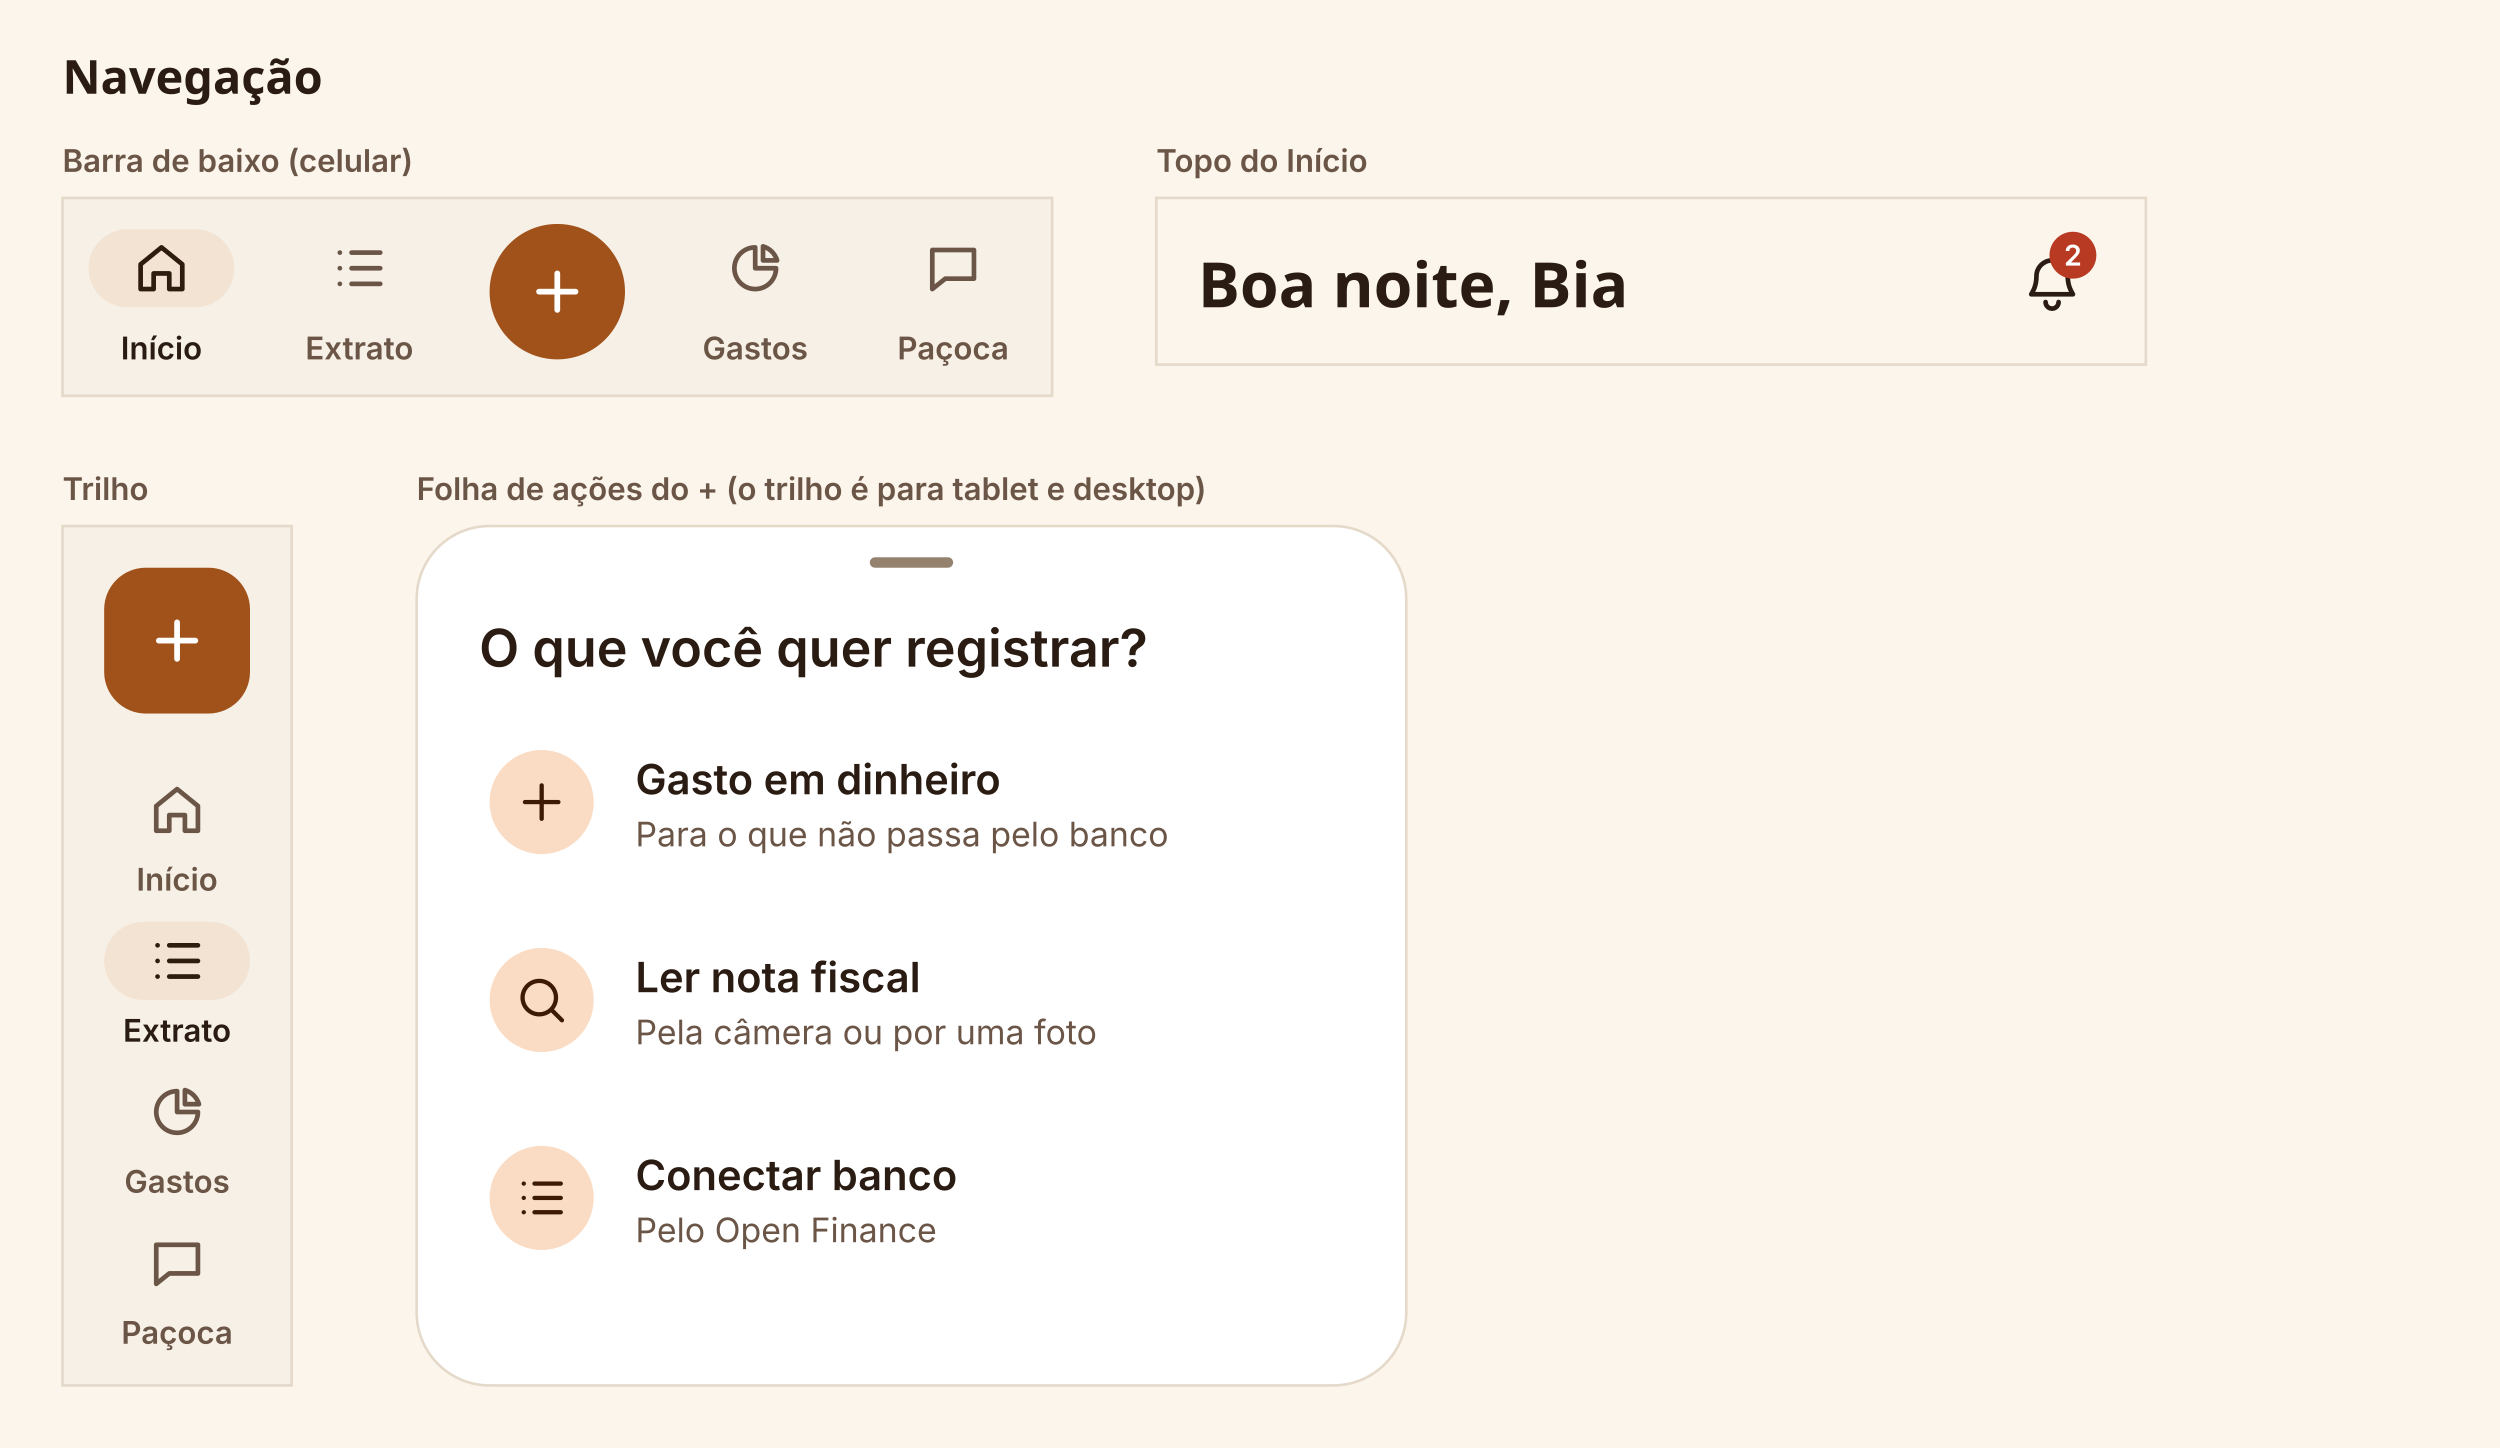
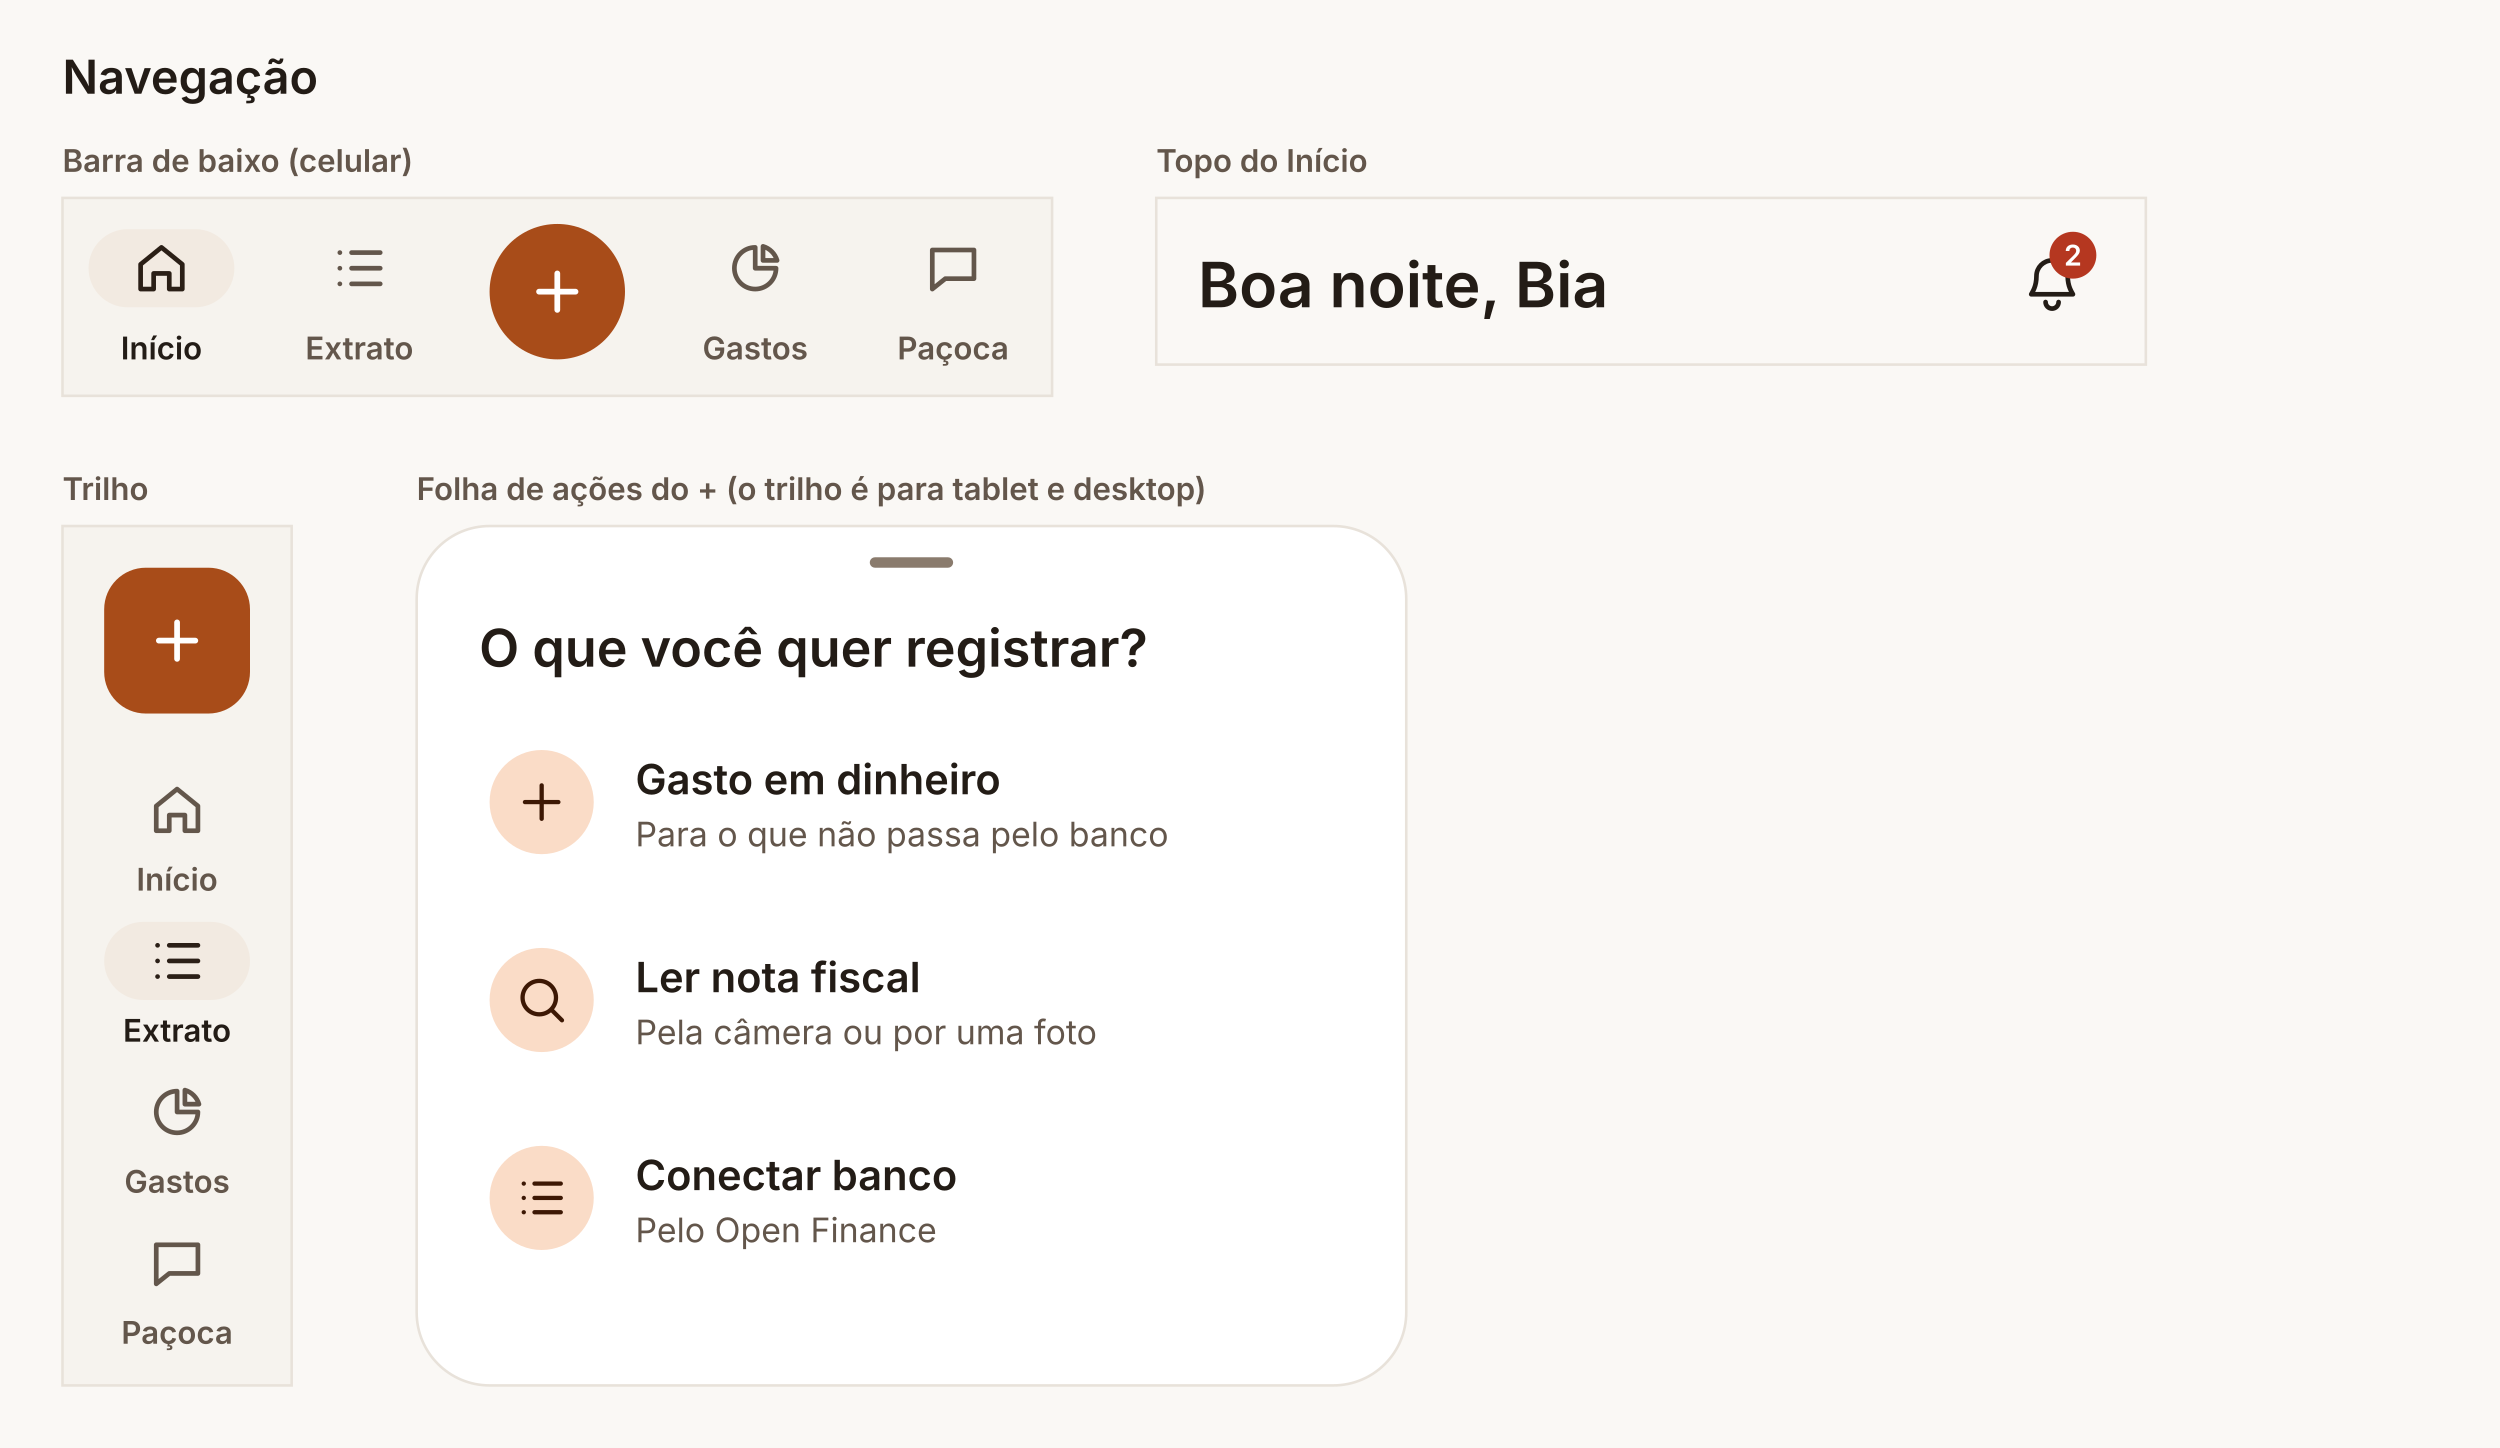
<svg xmlns="http://www.w3.org/2000/svg" viewBox="0 0 960 556" role="img" aria-labelledby="t">
-   <rect width="960" height="556" fill="#FBF5EC" />
-   <text x="24" y="36" font-family="'Baloo 2', ui-rounded, system-ui, sans-serif" font-size="18" font-weight="600" fill="#2A1C12" text-anchor="start">Navegação</text>
-   <text x="24" y="66" font-family="Figtree, Inter, system-ui, sans-serif" font-size="12" font-weight="600" fill="#6B5546" text-anchor="start">Barra de baixo (celular)</text>
-   <rect x="24" y="76" width="380" height="76" rx="0" fill="#F7F0E6" stroke="#E5D9CA" stroke-width="1" />
-   <rect x="34" y="88" width="56" height="30" rx="15" fill="#F3E3D3" />
-   <path d="M4 10.5 12 4l8 6.5V20h-5v-6H9v6H4Z" transform="translate(50 91) scale(1)" fill="none" stroke="#2E1C0F" stroke-width="1.8" stroke-linecap="round" stroke-linejoin="round" />
-   <text x="62" y="138" font-family="Figtree, Inter, system-ui, sans-serif" font-size="12" font-weight="600" fill="#2A1C12" text-anchor="middle">Início</text>
-   <path d="M9 6h11M9 12h11M9 18h11M4.5 6h.01M4.5 12h.01M4.5 18h.01" transform="translate(126 91) scale(1)" fill="none" stroke="#6B5546" stroke-width="1.8" stroke-linecap="round" stroke-linejoin="round" />
-   <text x="138" y="138" font-family="Figtree, Inter, system-ui, sans-serif" font-size="12" font-weight="600" fill="#6B5546" text-anchor="middle">Extrato</text>
-   <circle cx="214" cy="112" r="26" fill="#A0521A" />
+   <rect width="960" height="556" fill="#FAF8F5" />
+   <text x="24" y="36" font-family="'Plus Jakarta Sans', Inter, system-ui, sans-serif" font-size="18" font-weight="600" fill="#231C16" text-anchor="start">Navegação</text>
+   <text x="24" y="66" font-family="Inter, system-ui, -apple-system, sans-serif" font-size="12" font-weight="600" fill="#63564B" text-anchor="start">Barra de baixo (celular)</text>
+   <rect x="24" y="76" width="380" height="76" rx="0" fill="#F6F3EE" stroke="#E8E2DA" stroke-width="1" />
+   <rect x="34" y="88" width="56" height="30" rx="15" fill="#F2EAE1" />
+   <path d="M4 10.5 12 4l8 6.5V20h-5v-6H9v6H4Z" transform="translate(50 91) scale(1)" fill="none" stroke="#2B1F16" stroke-width="1.8" stroke-linecap="round" stroke-linejoin="round" />
+   <text x="62" y="138" font-family="Inter, system-ui, -apple-system, sans-serif" font-size="12" font-weight="600" fill="#231C16" text-anchor="middle">Início</text>
+   <path d="M9 6h11M9 12h11M9 18h11M4.5 6h.01M4.5 12h.01M4.5 18h.01" transform="translate(126 91) scale(1)" fill="none" stroke="#63564B" stroke-width="1.8" stroke-linecap="round" stroke-linejoin="round" />
+   <text x="138" y="138" font-family="Inter, system-ui, -apple-system, sans-serif" font-size="12" font-weight="600" fill="#63564B" text-anchor="middle">Extrato</text>
+   <circle cx="214" cy="112" r="26" fill="#A84C19" />
  <path d="M12 5v14M5 12h14" transform="translate(202 100) scale(1)" fill="none" stroke="#FFFFFF" stroke-width="2.2" stroke-linecap="round" stroke-linejoin="round" />
-   <path d="M12 4a8 8 0 1 0 8 8h-8ZM15 3.6A8 8 0 0 1 20.4 9H15Z" transform="translate(278 91) scale(1)" fill="none" stroke="#6B5546" stroke-width="1.8" stroke-linecap="round" stroke-linejoin="round" />
-   <text x="290" y="138" font-family="Figtree, Inter, system-ui, sans-serif" font-size="12" font-weight="600" fill="#6B5546" text-anchor="middle">Gastos</text>
-   <path d="M4 5h16v11H9l-5 4Z" transform="translate(354 91) scale(1)" fill="none" stroke="#6B5546" stroke-width="1.8" stroke-linecap="round" stroke-linejoin="round" />
-   <text x="366" y="138" font-family="Figtree, Inter, system-ui, sans-serif" font-size="12" font-weight="600" fill="#6B5546" text-anchor="middle">Paçoca</text>
-   <text x="444" y="66" font-family="Figtree, Inter, system-ui, sans-serif" font-size="12" font-weight="600" fill="#6B5546" text-anchor="start">Topo do Início</text>
-   <rect x="444" y="76" width="380" height="64" rx="0" fill="#FBF5EC" stroke="#E5D9CA" stroke-width="1" />
-   <text x="460" y="118" font-family="'Baloo 2', ui-rounded, system-ui, sans-serif" font-size="24" font-weight="600" fill="#2A1C12" text-anchor="start">Boa noite, Bia</text>
-   <path d="M6 10a6 6 0 0 1 12 0c0 4 1.5 6 2 7H4c.5-1 2-3 2-7ZM9.5 20a2.5 2.5 0 0 0 5 0" transform="translate(776 96) scale(1)" fill="none" stroke="#2A1C12" stroke-width="1.8" stroke-linecap="round" stroke-linejoin="round" />
-   <circle cx="796" cy="98" r="9" fill="#B83A22" />
-   <text x="796" y="102" font-family="Figtree, Inter, system-ui, sans-serif" font-size="11" font-weight="600" fill="#FFFFFF" text-anchor="middle">2</text>
-   <text x="24" y="192" font-family="Figtree, Inter, system-ui, sans-serif" font-size="12" font-weight="600" fill="#6B5546" text-anchor="start">Trilho</text>
-   <rect x="24" y="202" width="88" height="330" rx="0" fill="#F7F0E6" stroke="#E5D9CA" stroke-width="1" />
-   <rect x="40" y="218" width="56" height="56" rx="16" fill="#A0521A" />
+   <path d="M12 4a8 8 0 1 0 8 8h-8ZM15 3.6A8 8 0 0 1 20.4 9H15Z" transform="translate(278 91) scale(1)" fill="none" stroke="#63564B" stroke-width="1.8" stroke-linecap="round" stroke-linejoin="round" />
+   <text x="290" y="138" font-family="Inter, system-ui, -apple-system, sans-serif" font-size="12" font-weight="600" fill="#63564B" text-anchor="middle">Gastos</text>
+   <path d="M4 5h16v11H9l-5 4Z" transform="translate(354 91) scale(1)" fill="none" stroke="#63564B" stroke-width="1.8" stroke-linecap="round" stroke-linejoin="round" />
+   <text x="366" y="138" font-family="Inter, system-ui, -apple-system, sans-serif" font-size="12" font-weight="600" fill="#63564B" text-anchor="middle">Paçoca</text>
+   <text x="444" y="66" font-family="Inter, system-ui, -apple-system, sans-serif" font-size="12" font-weight="600" fill="#63564B" text-anchor="start">Topo do Início</text>
+   <rect x="444" y="76" width="380" height="64" rx="0" fill="#FAF8F5" stroke="#E8E2DA" stroke-width="1" />
+   <text x="460" y="118" font-family="'Plus Jakarta Sans', Inter, system-ui, sans-serif" font-size="24" font-weight="600" fill="#231C16" text-anchor="start">Boa noite, Bia</text>
+   <path d="M6 10a6 6 0 0 1 12 0c0 4 1.5 6 2 7H4c.5-1 2-3 2-7ZM9.5 20a2.5 2.5 0 0 0 5 0" transform="translate(776 96) scale(1)" fill="none" stroke="#231C16" stroke-width="1.8" stroke-linecap="round" stroke-linejoin="round" />
+   <circle cx="796" cy="98" r="9" fill="#B53720" />
+   <text x="796" y="102" font-family="Inter, system-ui, -apple-system, sans-serif" font-size="11" font-weight="600" fill="#FFFFFF" text-anchor="middle">2</text>
+   <text x="24" y="192" font-family="Inter, system-ui, -apple-system, sans-serif" font-size="12" font-weight="600" fill="#63564B" text-anchor="start">Trilho</text>
+   <rect x="24" y="202" width="88" height="330" rx="0" fill="#F6F3EE" stroke="#E8E2DA" stroke-width="1" />
+   <rect x="40" y="218" width="56" height="56" rx="16" fill="#A84C19" />
  <path d="M12 5v14M5 12h14" transform="translate(56 234) scale(1)" fill="none" stroke="#FFFFFF" stroke-width="2.2" stroke-linecap="round" stroke-linejoin="round" />
-   <path d="M4 10.5 12 4l8 6.5V20h-5v-6H9v6H4Z" transform="translate(56 299) scale(1)" fill="none" stroke="#6B5546" stroke-width="1.8" stroke-linecap="round" stroke-linejoin="round" />
-   <text x="68" y="342" font-family="Figtree, Inter, system-ui, sans-serif" font-size="12" font-weight="600" fill="#6B5546" text-anchor="middle">Início</text>
-   <rect x="40" y="354" width="56" height="30" rx="15" fill="#F3E3D3" />
-   <path d="M9 6h11M9 12h11M9 18h11M4.5 6h.01M4.5 12h.01M4.5 18h.01" transform="translate(56 357) scale(1)" fill="none" stroke="#2E1C0F" stroke-width="1.8" stroke-linecap="round" stroke-linejoin="round" />
-   <text x="68" y="400" font-family="Figtree, Inter, system-ui, sans-serif" font-size="12" font-weight="600" fill="#2A1C12" text-anchor="middle">Extrato</text>
-   <path d="M12 4a8 8 0 1 0 8 8h-8ZM15 3.6A8 8 0 0 1 20.4 9H15Z" transform="translate(56 415) scale(1)" fill="none" stroke="#6B5546" stroke-width="1.8" stroke-linecap="round" stroke-linejoin="round" />
-   <text x="68" y="458" font-family="Figtree, Inter, system-ui, sans-serif" font-size="12" font-weight="600" fill="#6B5546" text-anchor="middle">Gastos</text>
-   <path d="M4 5h16v11H9l-5 4Z" transform="translate(56 473) scale(1)" fill="none" stroke="#6B5546" stroke-width="1.8" stroke-linecap="round" stroke-linejoin="round" />
-   <text x="68" y="516" font-family="Figtree, Inter, system-ui, sans-serif" font-size="12" font-weight="600" fill="#6B5546" text-anchor="middle">Paçoca</text>
-   <text x="160" y="192" font-family="Figtree, Inter, system-ui, sans-serif" font-size="12" font-weight="600" fill="#6B5546" text-anchor="start">Folha de ações do + (o trilho é para tablet e desktop)</text>
-   <rect x="160" y="202" width="380" height="330" rx="28" fill="#FFFFFF" stroke="#E5D9CA" stroke-width="1" />
-   <rect x="334" y="214" width="32" height="4" rx="2" fill="#94816E" />
-   <text x="184" y="256" font-family="Figtree, Inter, system-ui, sans-serif" font-size="20" font-weight="600" fill="#2A1C12" text-anchor="start">O que você quer registrar?</text>
-   <circle cx="208" cy="308" r="20" fill="#FADCC4" />
-   <path d="M12 5v14M5 12h14" transform="translate(197 297) scale(0.9166667)" fill="none" stroke="#3D1A03" stroke-width="1.8" stroke-linecap="round" stroke-linejoin="round" />
-   <text x="244" y="305" font-family="Figtree, Inter, system-ui, sans-serif" font-size="16" font-weight="600" fill="#2A1C12" text-anchor="start">Gasto em dinheiro</text>
-   <text x="244" y="325" font-family="Figtree, Inter, system-ui, sans-serif" font-size="13" font-weight="400" fill="#6B5546" text-anchor="start">Para o que não passa pelo banco</text>
-   <circle cx="208" cy="384" r="20" fill="#FADCC4" />
-   <path d="M11 4a7 7 0 1 0 0 14a7 7 0 0 0 0-14ZM16 16l4.5 4.5" transform="translate(197 373) scale(0.9166667)" fill="none" stroke="#3D1A03" stroke-width="1.8" stroke-linecap="round" stroke-linejoin="round" />
-   <text x="244" y="381" font-family="Figtree, Inter, system-ui, sans-serif" font-size="16" font-weight="600" fill="#2A1C12" text-anchor="start">Ler nota fiscal</text>
-   <text x="244" y="401" font-family="Figtree, Inter, system-ui, sans-serif" font-size="13" font-weight="400" fill="#6B5546" text-anchor="start">Pela câmera ou por uma foto</text>
-   <circle cx="208" cy="460" r="20" fill="#FADCC4" />
-   <path d="M9 6h11M9 12h11M9 18h11M4.5 6h.01M4.5 12h.01M4.5 18h.01" transform="translate(197 449) scale(0.9166667)" fill="none" stroke="#3D1A03" stroke-width="1.8" stroke-linecap="round" stroke-linejoin="round" />
-   <text x="244" y="457" font-family="Figtree, Inter, system-ui, sans-serif" font-size="16" font-weight="600" fill="#2A1C12" text-anchor="start">Conectar banco</text>
-   <text x="244" y="477" font-family="Figtree, Inter, system-ui, sans-serif" font-size="13" font-weight="400" fill="#6B5546" text-anchor="start">Pelo Open Finance</text>
+   <path d="M4 10.5 12 4l8 6.5V20h-5v-6H9v6H4Z" transform="translate(56 299) scale(1)" fill="none" stroke="#63564B" stroke-width="1.8" stroke-linecap="round" stroke-linejoin="round" />
+   <text x="68" y="342" font-family="Inter, system-ui, -apple-system, sans-serif" font-size="12" font-weight="600" fill="#63564B" text-anchor="middle">Início</text>
+   <rect x="40" y="354" width="56" height="30" rx="15" fill="#F2EAE1" />
+   <path d="M9 6h11M9 12h11M9 18h11M4.5 6h.01M4.5 12h.01M4.5 18h.01" transform="translate(56 357) scale(1)" fill="none" stroke="#2B1F16" stroke-width="1.8" stroke-linecap="round" stroke-linejoin="round" />
+   <text x="68" y="400" font-family="Inter, system-ui, -apple-system, sans-serif" font-size="12" font-weight="600" fill="#231C16" text-anchor="middle">Extrato</text>
+   <path d="M12 4a8 8 0 1 0 8 8h-8ZM15 3.6A8 8 0 0 1 20.4 9H15Z" transform="translate(56 415) scale(1)" fill="none" stroke="#63564B" stroke-width="1.8" stroke-linecap="round" stroke-linejoin="round" />
+   <text x="68" y="458" font-family="Inter, system-ui, -apple-system, sans-serif" font-size="12" font-weight="600" fill="#63564B" text-anchor="middle">Gastos</text>
+   <path d="M4 5h16v11H9l-5 4Z" transform="translate(56 473) scale(1)" fill="none" stroke="#63564B" stroke-width="1.8" stroke-linecap="round" stroke-linejoin="round" />
+   <text x="68" y="516" font-family="Inter, system-ui, -apple-system, sans-serif" font-size="12" font-weight="600" fill="#63564B" text-anchor="middle">Paçoca</text>
+   <text x="160" y="192" font-family="Inter, system-ui, -apple-system, sans-serif" font-size="12" font-weight="600" fill="#63564B" text-anchor="start">Folha de ações do + (o trilho é para tablet e desktop)</text>
+   <rect x="160" y="202" width="380" height="330" rx="28" fill="#FFFFFF" stroke="#E8E2DA" stroke-width="1" />
+   <rect x="334" y="214" width="32" height="4" rx="2" fill="#8A7B6D" />
+   <text x="184" y="256" font-family="Inter, system-ui, -apple-system, sans-serif" font-size="20" font-weight="600" fill="#231C16" text-anchor="start">O que você quer registrar?</text>
+   <circle cx="208" cy="308" r="20" fill="#FADCC7" />
+   <path d="M12 5v14M5 12h14" transform="translate(197 297) scale(0.9166667)" fill="none" stroke="#3D1804" stroke-width="1.8" stroke-linecap="round" stroke-linejoin="round" />
+   <text x="244" y="305" font-family="Inter, system-ui, -apple-system, sans-serif" font-size="16" font-weight="600" fill="#231C16" text-anchor="start">Gasto em dinheiro</text>
+   <text x="244" y="325" font-family="Inter, system-ui, -apple-system, sans-serif" font-size="13" font-weight="400" fill="#63564B" text-anchor="start">Para o que não passa pelo banco</text>
+   <circle cx="208" cy="384" r="20" fill="#FADCC7" />
+   <path d="M11 4a7 7 0 1 0 0 14a7 7 0 0 0 0-14ZM16 16l4.5 4.5" transform="translate(197 373) scale(0.9166667)" fill="none" stroke="#3D1804" stroke-width="1.8" stroke-linecap="round" stroke-linejoin="round" />
+   <text x="244" y="381" font-family="Inter, system-ui, -apple-system, sans-serif" font-size="16" font-weight="600" fill="#231C16" text-anchor="start">Ler nota fiscal</text>
+   <text x="244" y="401" font-family="Inter, system-ui, -apple-system, sans-serif" font-size="13" font-weight="400" fill="#63564B" text-anchor="start">Pela câmera ou por uma foto</text>
+   <circle cx="208" cy="460" r="20" fill="#FADCC7" />
+   <path d="M9 6h11M9 12h11M9 18h11M4.5 6h.01M4.5 12h.01M4.5 18h.01" transform="translate(197 449) scale(0.9166667)" fill="none" stroke="#3D1804" stroke-width="1.8" stroke-linecap="round" stroke-linejoin="round" />
+   <text x="244" y="457" font-family="Inter, system-ui, -apple-system, sans-serif" font-size="16" font-weight="600" fill="#231C16" text-anchor="start">Conectar banco</text>
+   <text x="244" y="477" font-family="Inter, system-ui, -apple-system, sans-serif" font-size="13" font-weight="400" fill="#63564B" text-anchor="start">Pelo Open Finance</text>
</svg>
